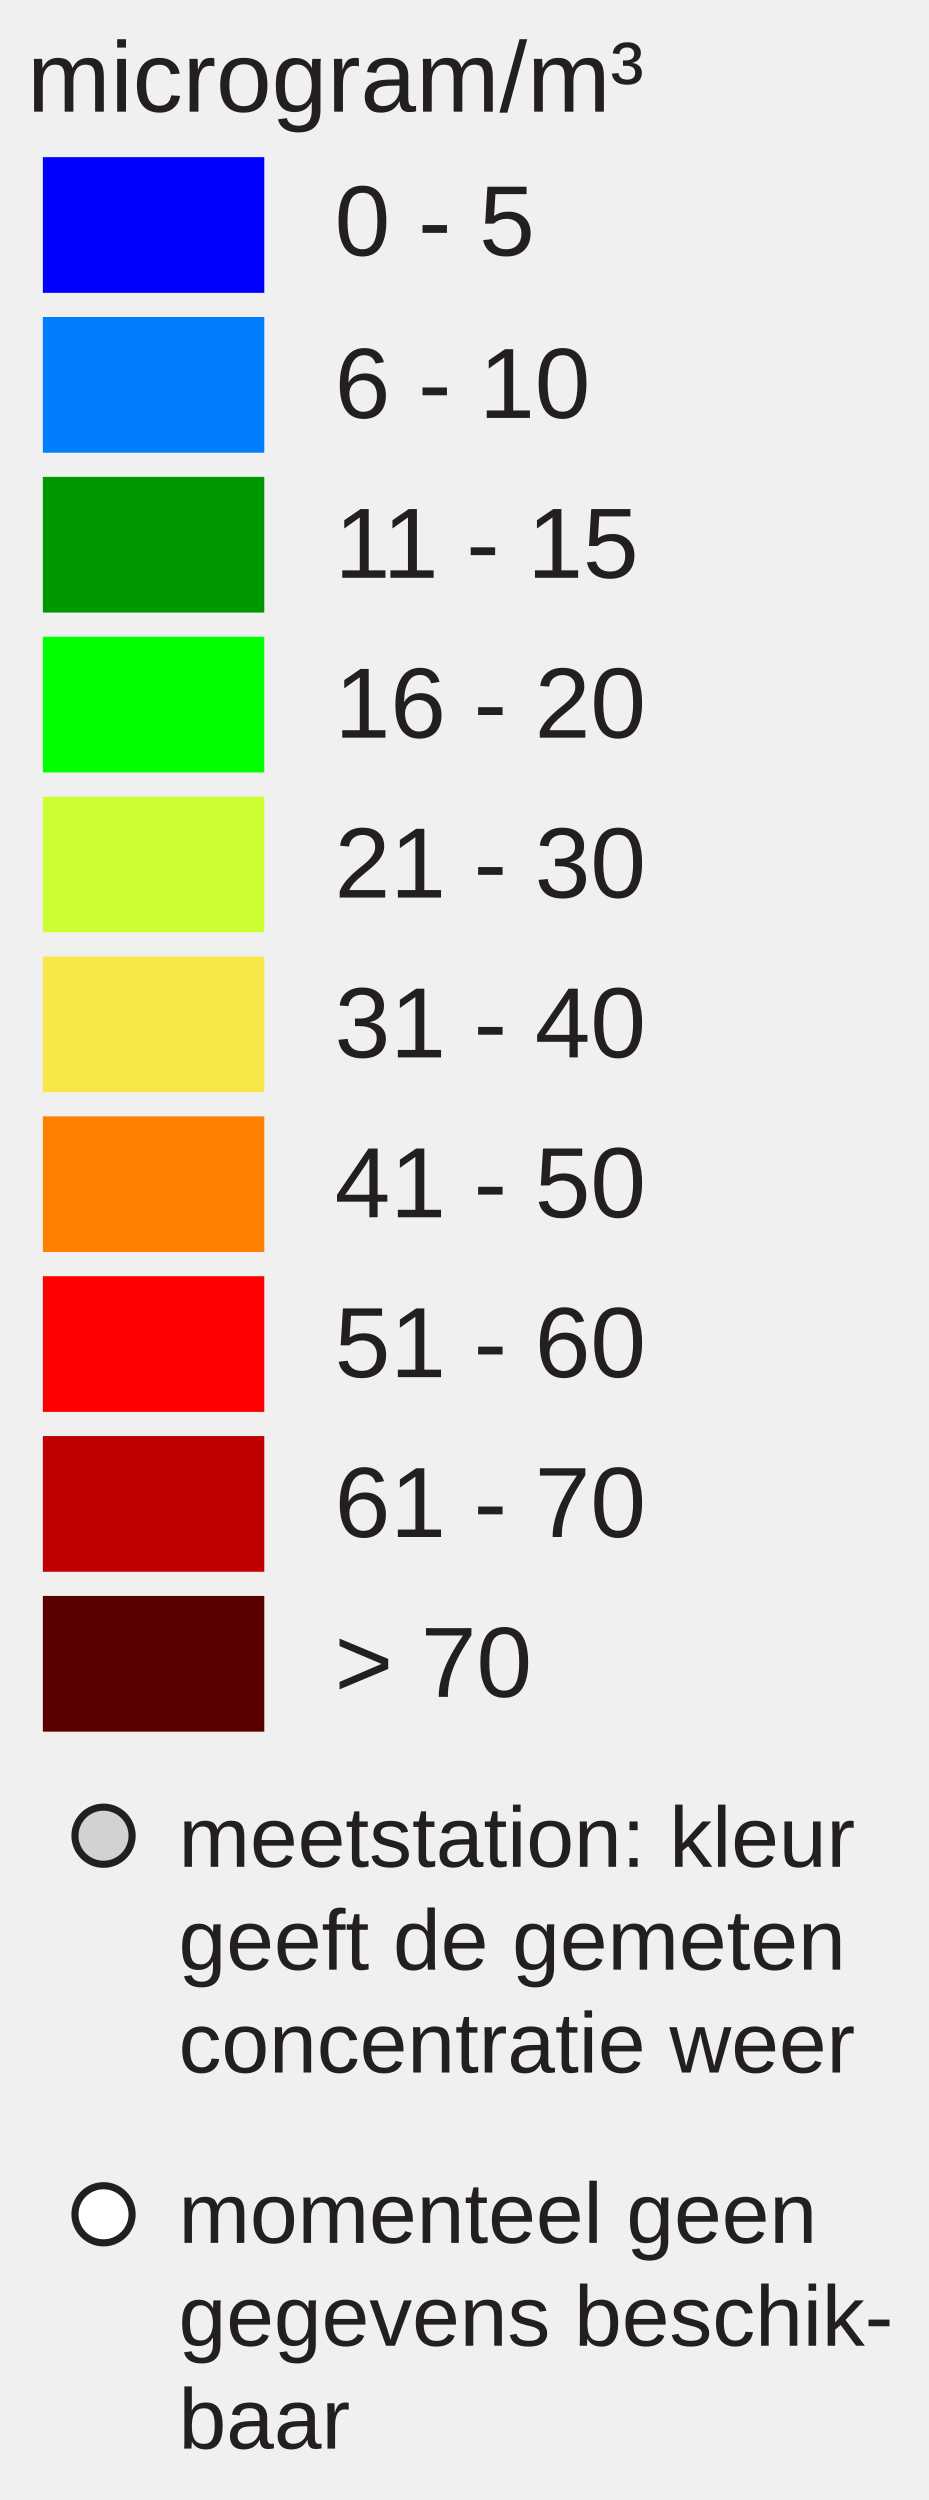
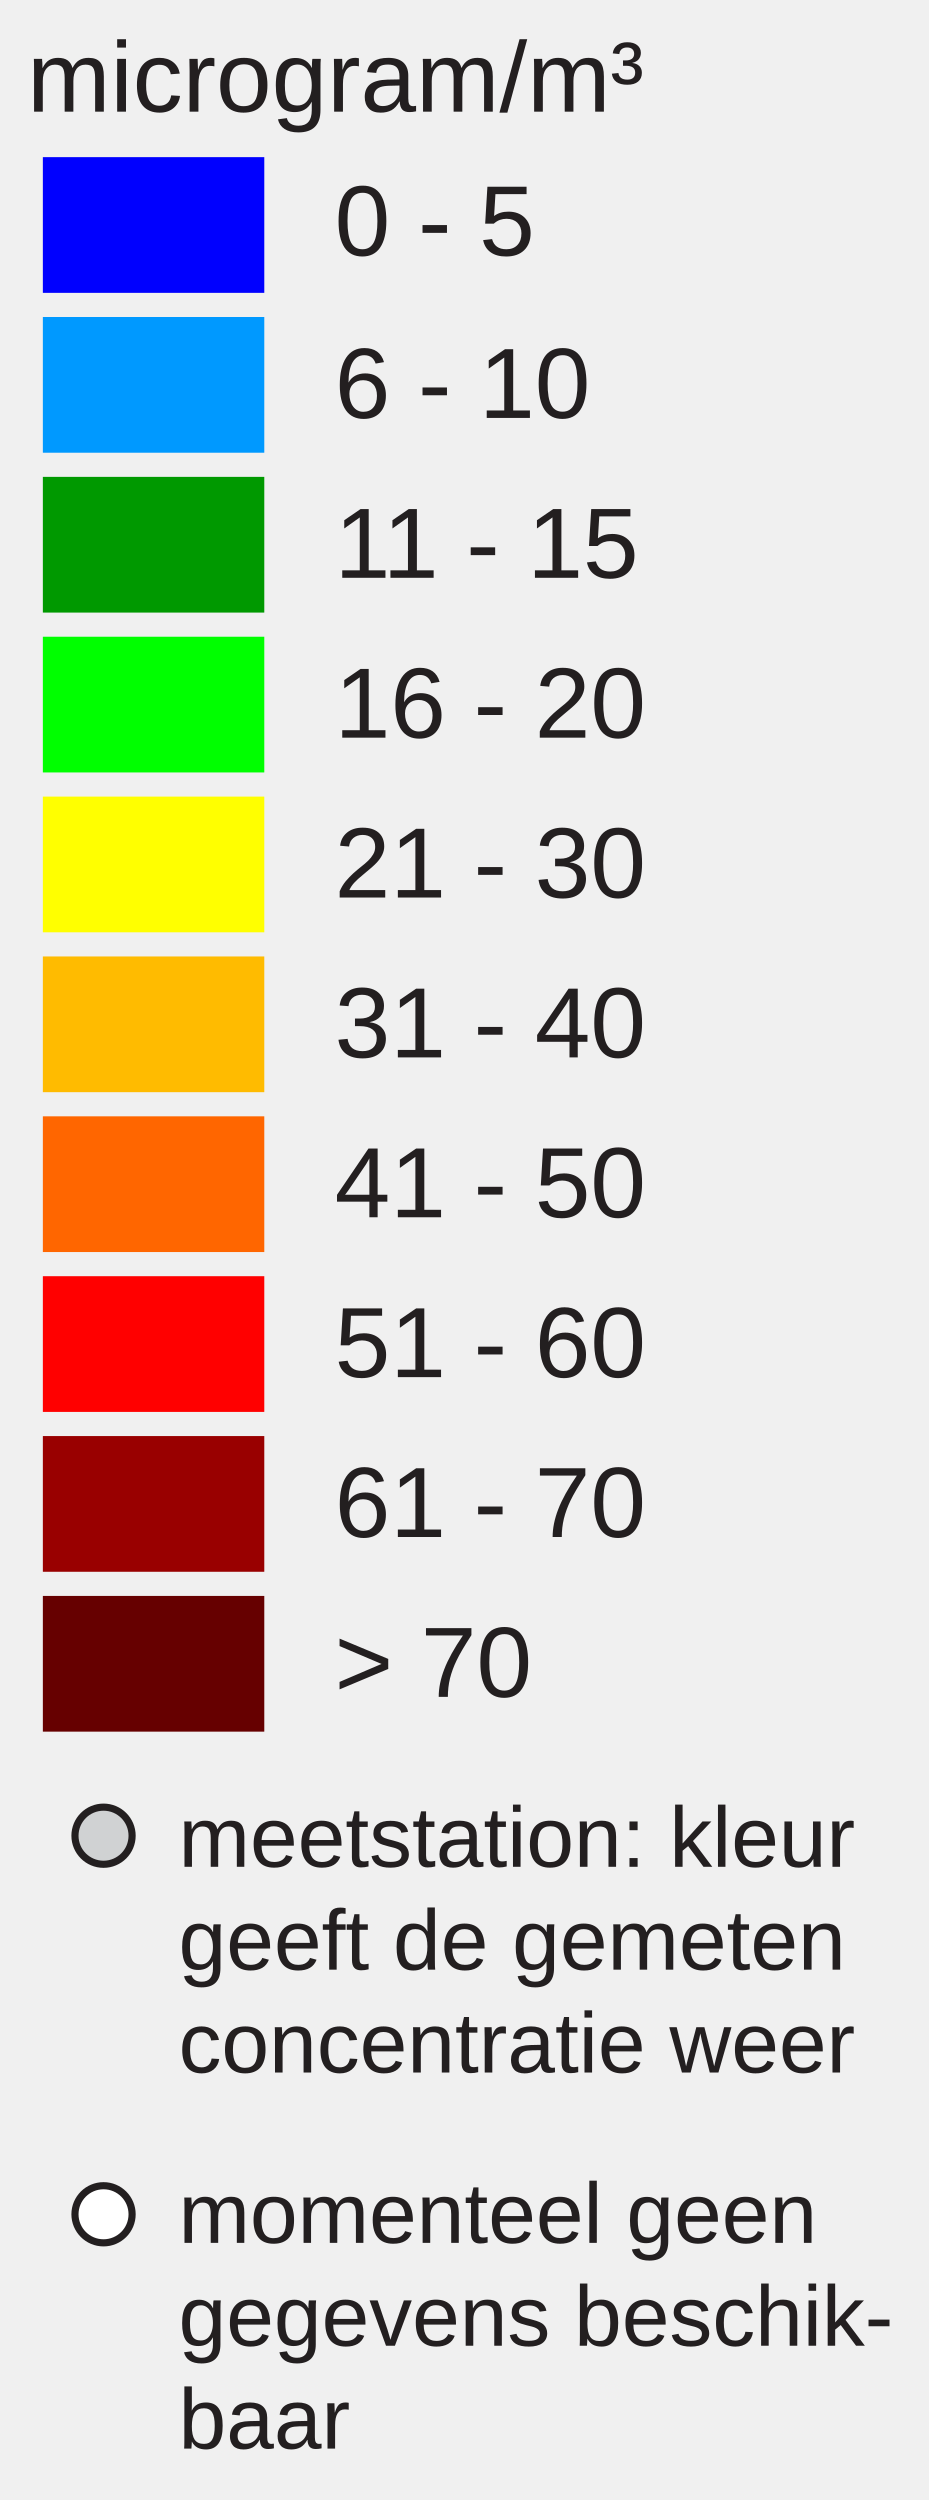
<svg xmlns="http://www.w3.org/2000/svg" version="1.1" id="Layer_1" x="0px" y="0px" width="130px" height="350px" viewBox="0 0 130 350" enable-background="new 0 0 130 350" xml:space="preserve">
  <rect x="6" y="22" fill="#0000FF" width="31" height="19" />
-   <rect x="6" y="44.381" fill="#007EFD" width="31" height="19" />
-   <rect x="6" y="66.762" fill="#009800" width="31" height="19" />
+   <rect x="6" y="44.381" fill="#0099FF" width="31" height="19" />
+   <rect x="6" y="66.762" fill="#009900" width="31" height="19" />
  <rect x="6" y="89.143" fill="#00FF00" width="31" height="19" />
-   <rect x="6" y="111.524" fill="#CCFF33" width="31" height="19" />
-   <rect x="6" y="133.905" fill="#F8E748" width="31" height="19" />
-   <rect x="6" y="156.286" fill="#FF8000" width="31" height="19" />
+   <rect x="6" y="111.524" fill="#FFFF00" width="31" height="19" />
+   <rect x="6" y="133.905" fill="#FFBB00" width="31" height="19" />
+   <rect x="6" y="156.286" fill="#FF6600" width="31" height="19" />
  <rect x="6" y="178.668" fill="#FF0000" width="31" height="19" />
-   <rect x="6" y="201.049" fill="#C00000" width="31" height="19" />
-   <rect x="6" y="223.43" fill="#5A0000" width="31" height="19" />
+   <rect x="6" y="201.049" fill="#990000" width="31" height="19" />
+   <rect x="6" y="223.43" fill="#660000" width="31" height="19" />
  <text transform="matrix(1 0 0 1 46.853 35.7705)" fill="#231F20" font-family="Arial" font-size="14">0 - 5</text>
  <text transform="matrix(1 0 0 1 46.853 58.5112)" fill="#231F20" font-family="Arial" font-size="14">6 - 10</text>
  <text transform="matrix(1 0 0 1 46.853 80.8926)" fill="#231F20" font-family="Arial" font-size="14">11 - 15</text>
  <text transform="matrix(1 0 0 1 46.853 103.2734)" fill="#231F20" font-family="Arial" font-size="14">16 - 20</text>
  <text transform="matrix(1 0 0 1 46.853 125.6548)" fill="#231F20" font-family="Arial" font-size="14">21 - 30</text>
  <text transform="matrix(1 0 0 1 46.853 148.0352)" fill="#231F20" font-family="Arial" font-size="14">31 - 40</text>
  <text transform="matrix(1 0 0 1 46.853 170.417)" fill="#231F20" font-family="Arial" font-size="14">41 - 50</text>
  <text transform="matrix(1 0 0 1 46.853 192.7988)" fill="#231F20" font-family="Arial" font-size="14">51 - 60</text>
  <text transform="matrix(1 0 0 1 46.853 215.1797)" fill="#231F20" font-family="Arial" font-size="14">61 - 70</text>
  <text transform="matrix(1 0 0 1 46.853 237.5605)" fill="#231F20" font-family="Arial" font-size="14">&gt; 70</text>
  <text font-size="14" font-family="Arial" transform="translate(3.8027 15.631)" fill="#231F20">microgram/m³</text>
  <circle fill="#D0D2D3" stroke="#231F20" stroke-miterlimit="10" cx="14.495" cy="257" r="4" />
  <circle fill="#FFFFFF" stroke="#231F20" stroke-miterlimit="10" cx="14.495" cy="310" r="4" />
  <text font-size="12" font-family="Arial" transform="translate(25 261.35)" fill="#231F20">meetstation: kleur</text>
  <text font-size="12" font-family="Arial" transform="translate(25 275.75)" fill="#231F20">geeft de gemeten</text>
  <text font-size="12" font-family="Arial" transform="translate(25 290.15)" fill="#231F20">concentratie weer</text>
  <text font-size="12" font-family="Arial" transform="translate(25 314)" fill="#231F20">momenteel geen</text>
  <text font-size="12" font-family="Arial" transform="translate(25 328.4)" fill="#231F20">gegevens beschik-</text>
  <text font-size="12" font-family="Arial" transform="translate(25 342.8)" fill="#231F20">baar</text>
</svg>
